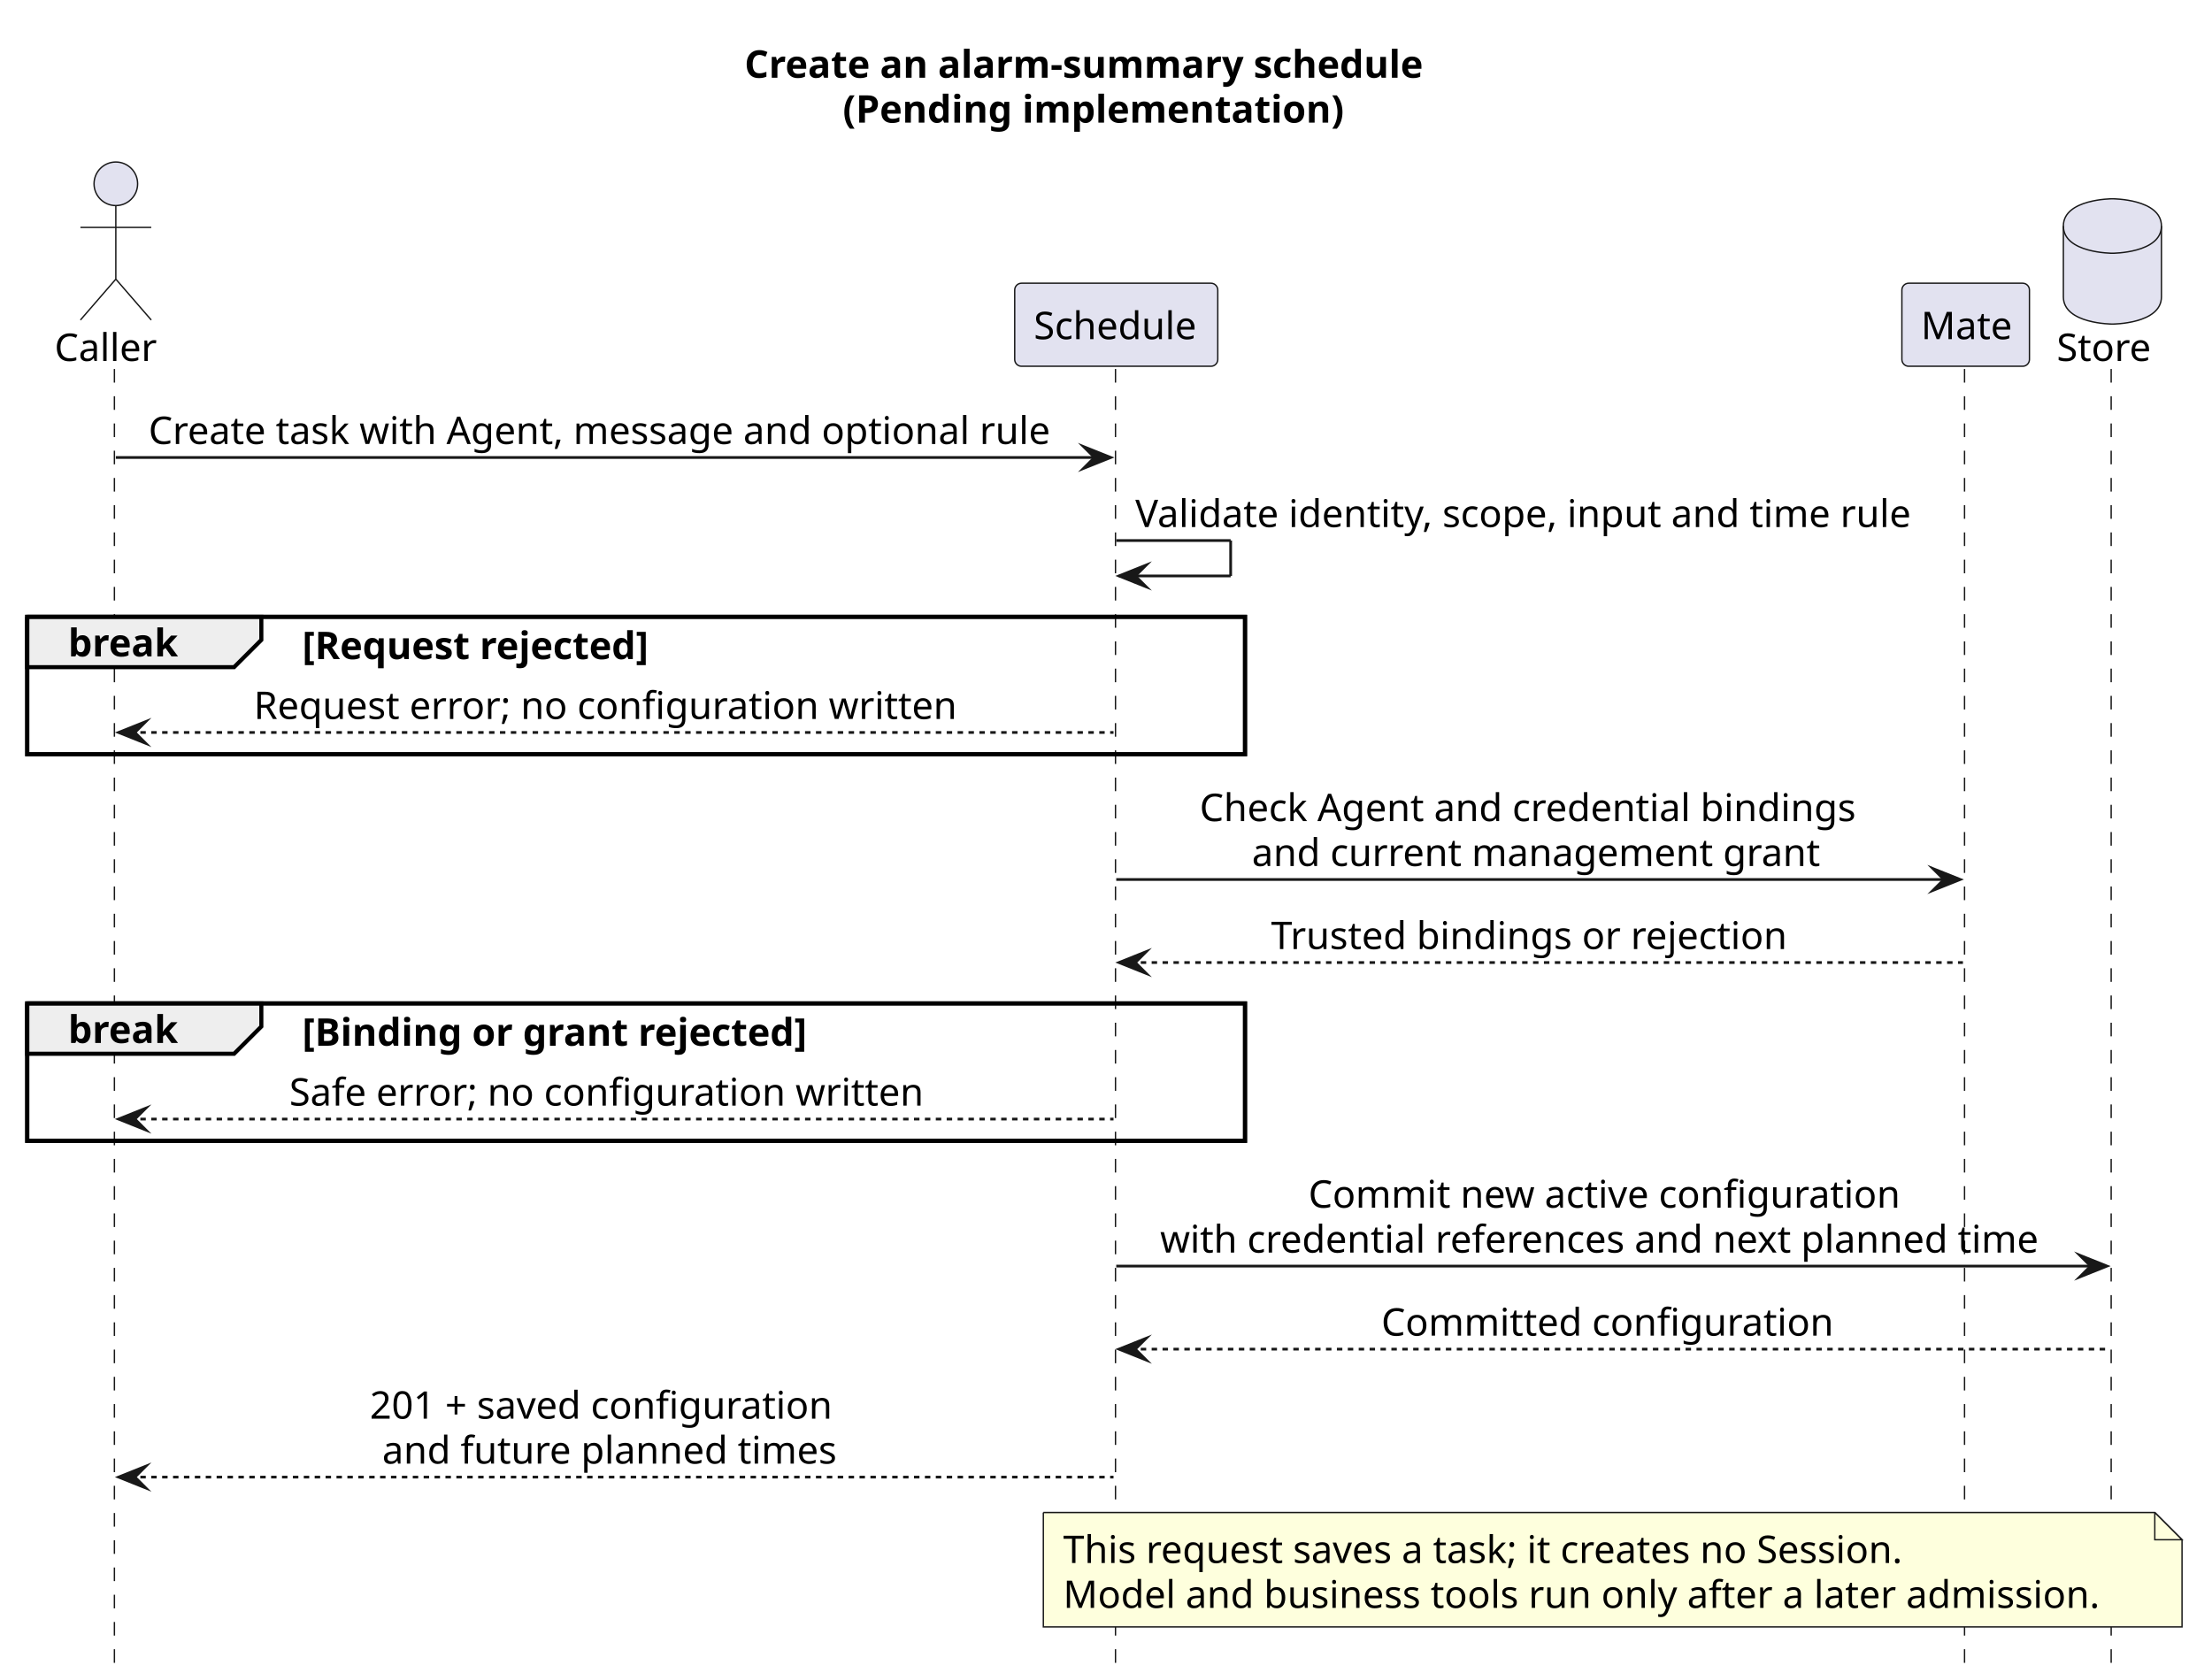
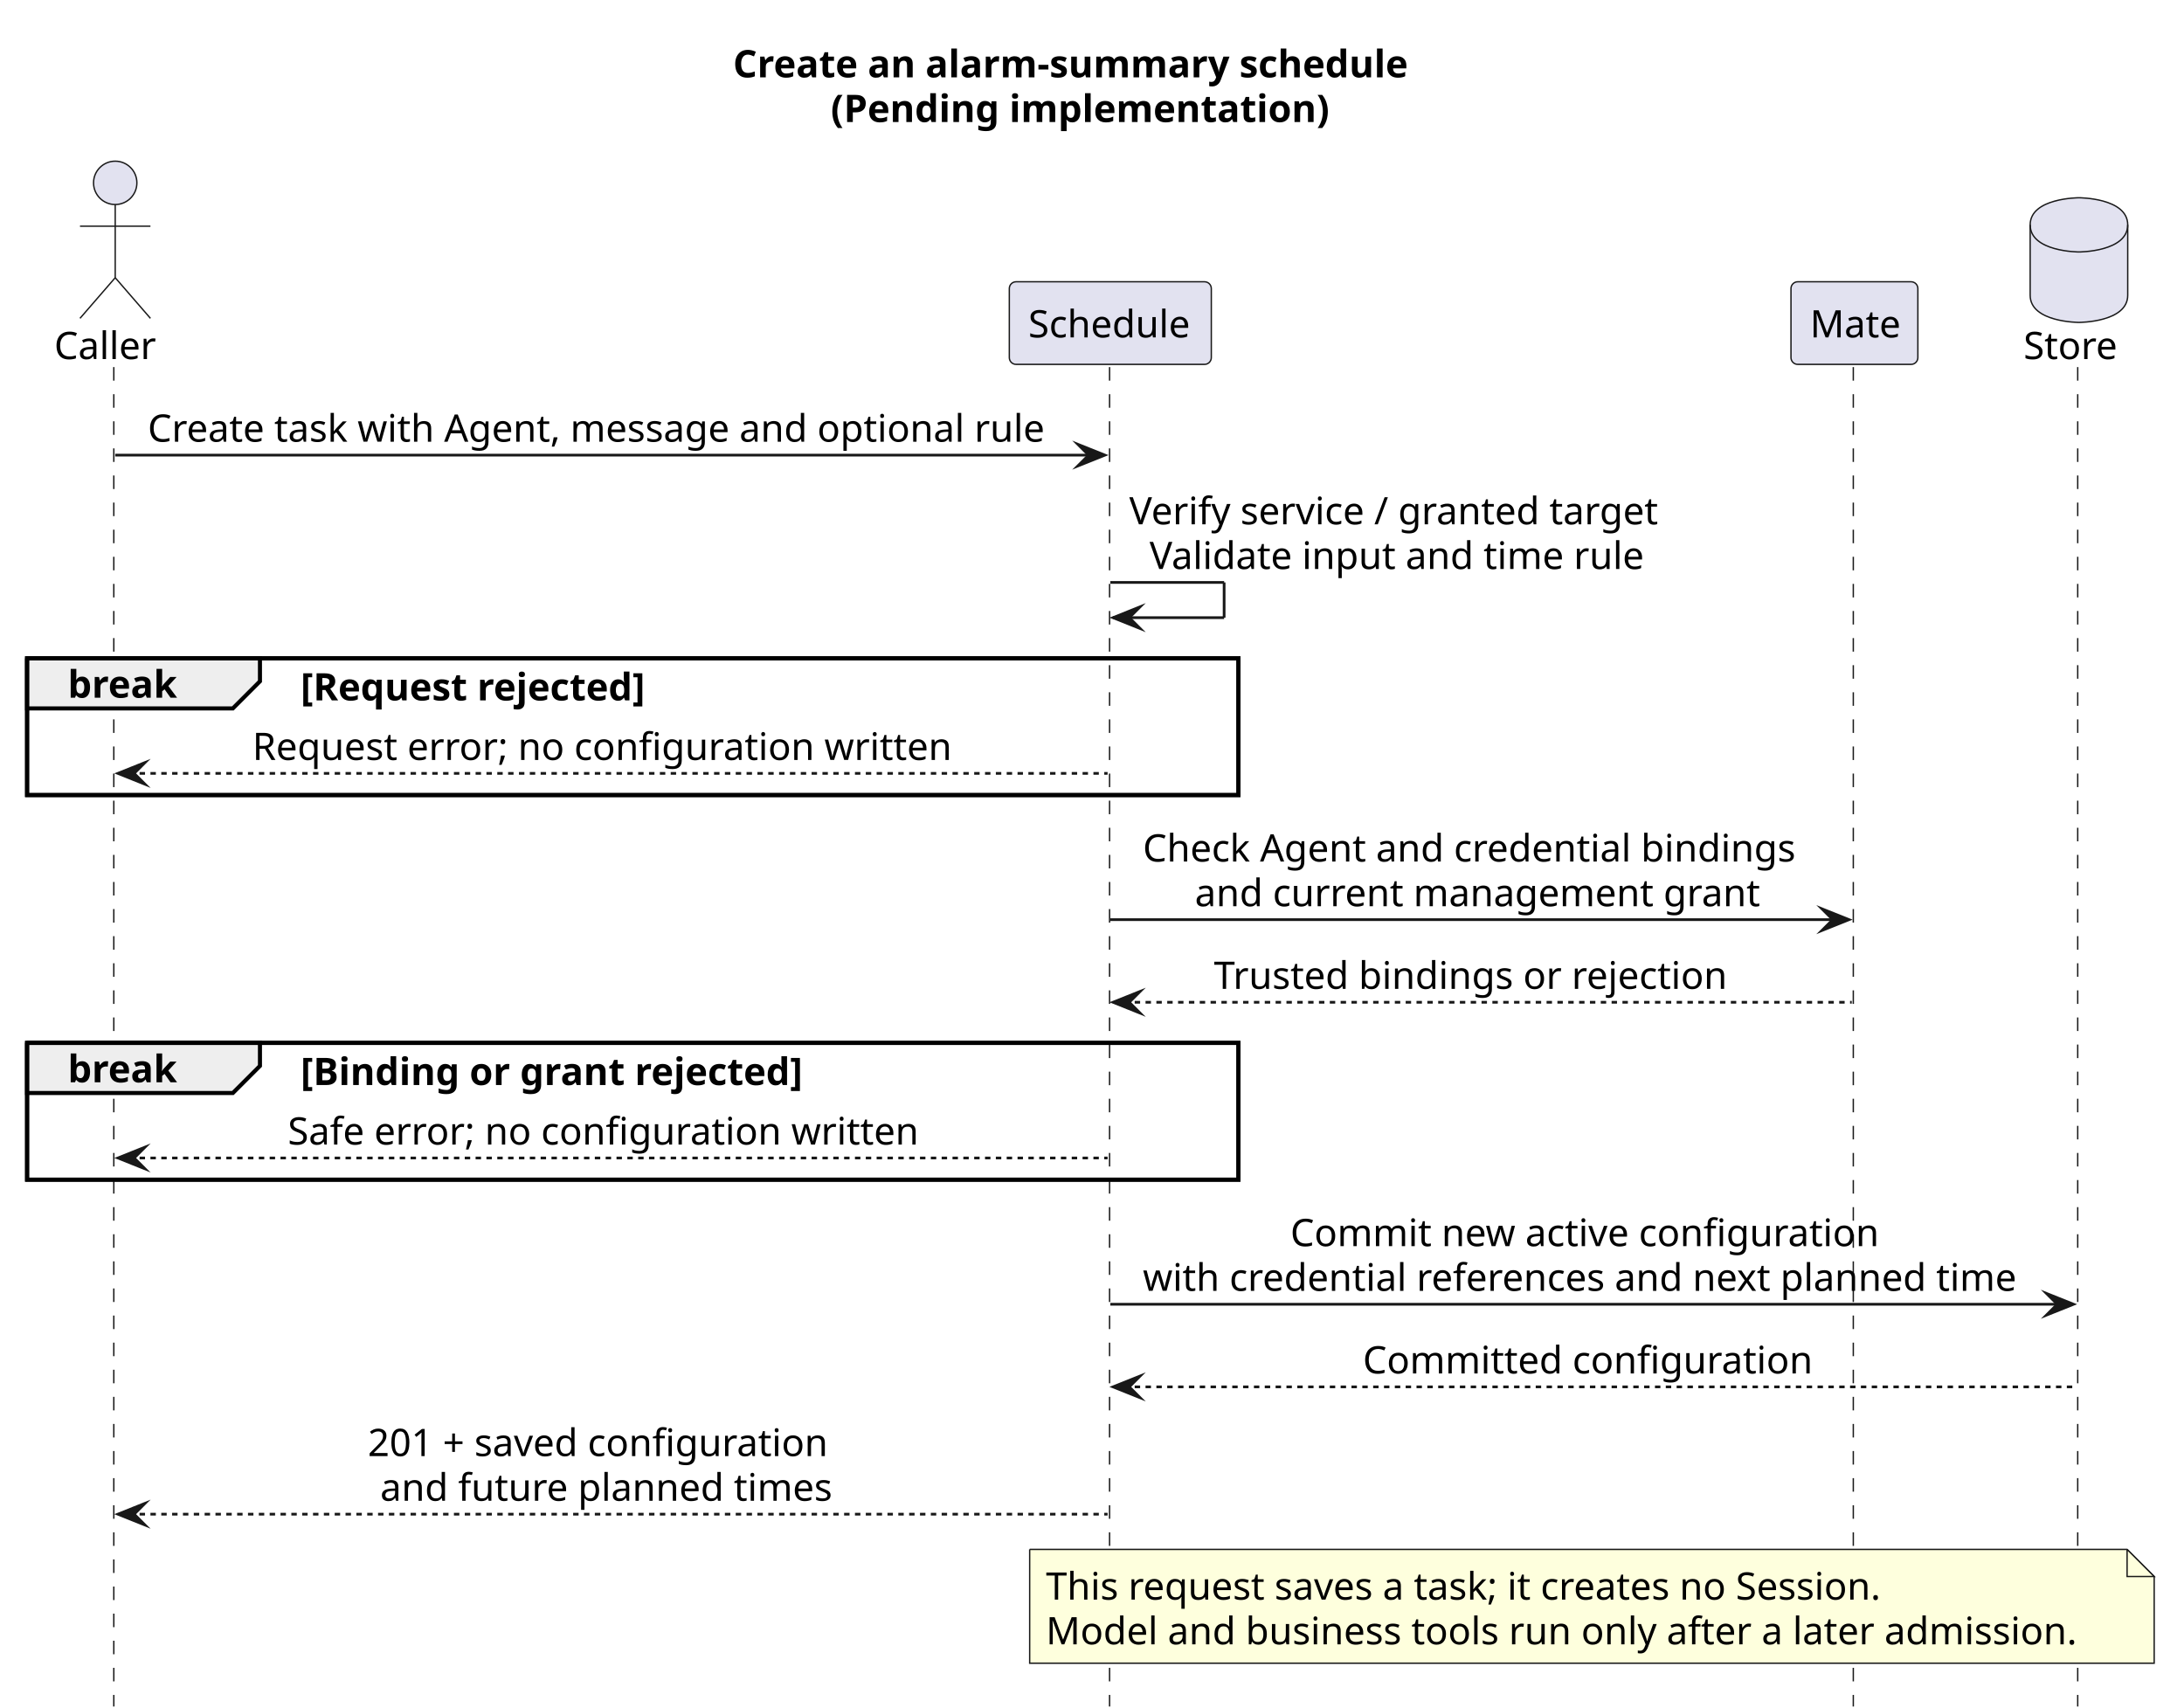
- <svg xmlns="http://www.w3.org/2000/svg" contentStyleType="text/css" data-diagram-type="SEQUENCE" height="614px" preserveAspectRatio="none" style="width:812px;height:614px;background:#FFFFFF;" version="1.1" viewBox="0 0 812 614" width="812px" zoomAndPan="magnify">
+ <svg xmlns="http://www.w3.org/2000/svg" contentStyleType="text/css" data-diagram-type="SEQUENCE" height="630px" preserveAspectRatio="none" style="width:806px;height:630px;background:#FFFFFF;" version="1.1" viewBox="0 0 806 630" width="806px" zoomAndPan="magnify">
  <defs />
  <g>
-     <g class="title" data-source-line="155">
-       <text fill="#000000" font-family="sans-serif" font-size="14" font-weight="700" lengthAdjust="spacing" textLength="258.822" x="273.291" y="28.535">Create an alarm-summary schedule</text>
-       <text fill="#000000" font-family="sans-serif" font-size="14" font-weight="700" lengthAdjust="spacing" textLength="186.635" x="309.385" y="45.023">(Pending implementation)</text>
+     <g class="title" data-source-line="157">
+       <text fill="#000000" font-family="sans-serif" font-size="14" font-weight="700" lengthAdjust="spacing" textLength="258.822" x="270.514" y="28.535">Create an alarm-summary schedule</text>
+       <text fill="#000000" font-family="sans-serif" font-size="14" font-weight="700" lengthAdjust="spacing" textLength="186.635" x="306.608" y="45.023">(Pending implementation)</text>
    </g>
-     <rect fill="none" height="50.465" style="stroke:#000000;stroke-width:1.5;" width="447.032" x="10" y="226.441" />
-     <rect fill="none" height="50.465" style="stroke:#000000;stroke-width:1.5;" width="447.032" x="10" y="368.371" />
-     <g class="participant-lifeline" data-entity-uid="part1" data-qualified-name="Caller" data-source-line="160" id="part1-lifeline">
+     <rect fill="none" height="50.465" style="stroke:#000000;stroke-width:1.5;" width="447.032" x="10" y="242.93" />
+     <rect fill="none" height="50.465" style="stroke:#000000;stroke-width:1.5;" width="447.032" x="10" y="384.859" />
+     <g class="participant-lifeline" data-entity-uid="part1" data-qualified-name="Caller" data-source-line="162" id="part1-lifeline">
      <g>
-         <rect fill="#000000" fill-opacity="0" height="477.789" width="8" x="38.52" y="135.465" />
-         <line style="stroke:#181818;stroke-width:0.5;stroke-dasharray:5,5;" x1="42" x2="42" y1="135.465" y2="613.254" />
+         <rect fill="#000000" fill-opacity="0" height="494.277" width="8" x="38.52" y="135.465" />
+         <line style="stroke:#181818;stroke-width:0.5;stroke-dasharray:5,5;" x1="42" x2="42" y1="135.465" y2="629.742" />
      </g>
    </g>
-     <g class="participant-lifeline" data-entity-uid="part2" data-qualified-name="Schedule" data-source-line="161" id="part2-lifeline">
+     <g class="participant-lifeline" data-entity-uid="part2" data-qualified-name="Schedule" data-source-line="163" id="part2-lifeline">
      <g>
-         <rect fill="#000000" fill-opacity="0" height="477.789" width="8" x="405.759" y="135.465" />
-         <line style="stroke:#181818;stroke-width:0.5;stroke-dasharray:5,5;" x1="409.486" x2="409.486" y1="135.465" y2="613.254" />
+         <rect fill="#000000" fill-opacity="0" height="494.277" width="8" x="405.759" y="135.465" />
+         <line style="stroke:#181818;stroke-width:0.5;stroke-dasharray:5,5;" x1="409.486" x2="409.486" y1="135.465" y2="629.742" />
      </g>
    </g>
-     <g class="participant-lifeline" data-entity-uid="part3" data-qualified-name="Mate" data-source-line="162" id="part3-lifeline">
+     <g class="participant-lifeline" data-entity-uid="part3" data-qualified-name="Mate" data-source-line="164" id="part3-lifeline">
      <g>
-         <rect fill="#000000" fill-opacity="0" height="477.789" width="8" x="717.574" y="135.465" />
-         <line style="stroke:#181818;stroke-width:0.5;stroke-dasharray:5,5;" x1="721.161" x2="721.161" y1="135.465" y2="613.254" />
+         <rect fill="#000000" fill-opacity="0" height="494.277" width="8" x="680.372" y="135.465" />
+         <line style="stroke:#181818;stroke-width:0.5;stroke-dasharray:5,5;" x1="683.958" x2="683.958" y1="135.465" y2="629.742" />
      </g>
    </g>
-     <g class="participant-lifeline" data-entity-uid="part4" data-qualified-name="Store" data-source-line="163" id="part4-lifeline">
+     <g class="participant-lifeline" data-entity-uid="part4" data-qualified-name="Store" data-source-line="165" id="part4-lifeline">
      <g>
-         <rect fill="#000000" fill-opacity="0" height="477.789" width="8" x="771.439" y="135.465" />
-         <line style="stroke:#181818;stroke-width:0.5;stroke-dasharray:5,5;" x1="774.987" x2="774.987" y1="135.465" y2="613.254" />
+         <rect fill="#000000" fill-opacity="0" height="494.277" width="8" x="763.23" y="135.465" />
+         <line style="stroke:#181818;stroke-width:0.5;stroke-dasharray:5,5;" x1="766.778" x2="766.778" y1="135.465" y2="629.742" />
      </g>
    </g>
-     <g class="participant participant-head" data-entity-uid="part1" data-qualified-name="Caller" data-source-line="160" id="part1-head">
+     <g class="participant participant-head" data-entity-uid="part1" data-qualified-name="Caller" data-source-line="162" id="part1-head">
      <text fill="#000000" font-family="sans-serif" font-size="14" lengthAdjust="spacing" textLength="39.04" x="20" y="132.512">Caller</text>
      <ellipse cx="42.52" cy="67.477" fill="#E2E2F0" rx="8" ry="8" style="stroke:#181818;stroke-width:0.5;" />
      <path d="M42.52,75.477 L42.52,102.477 M29.52,83.477 L55.52,83.477 M42.52,102.477 L29.52,117.477 M42.52,102.477 L55.52,117.477" fill="none" style="stroke:#181818;stroke-width:0.5;" />
    </g>
-     <g class="participant participant-head" data-entity-uid="part2" data-qualified-name="Schedule" data-source-line="161" id="part2-head">
+     <g class="participant participant-head" data-entity-uid="part2" data-qualified-name="Schedule" data-source-line="163" id="part2-head">
      <rect fill="#E2E2F0" height="30.488" rx="2.5" ry="2.5" style="stroke:#181818;stroke-width:0.5;" width="74.546" x="372.486" y="103.977" />
      <text fill="#000000" font-family="sans-serif" font-size="14" lengthAdjust="spacing" textLength="60.546" x="379.486" y="124.512">Schedule</text>
    </g>
-     <g class="participant participant-head" data-entity-uid="part3" data-qualified-name="Mate" data-source-line="162" id="part3-head">
-       <rect fill="#E2E2F0" height="30.488" rx="2.5" ry="2.5" style="stroke:#181818;stroke-width:0.5;" width="46.826" x="698.161" y="103.977" />
-       <text fill="#000000" font-family="sans-serif" font-size="14" lengthAdjust="spacing" textLength="32.826" x="705.161" y="124.512">Mate</text>
+     <g class="participant participant-head" data-entity-uid="part3" data-qualified-name="Mate" data-source-line="164" id="part3-head">
+       <rect fill="#E2E2F0" height="30.488" rx="2.5" ry="2.5" style="stroke:#181818;stroke-width:0.5;" width="46.826" x="660.958" y="103.977" />
+       <text fill="#000000" font-family="sans-serif" font-size="14" lengthAdjust="spacing" textLength="32.826" x="667.958" y="124.512">Mate</text>
    </g>
-     <g class="participant participant-head" data-entity-uid="part4" data-qualified-name="Store" data-source-line="163" id="part4-head">
-       <text fill="#000000" font-family="sans-serif" font-size="14" lengthAdjust="spacing" textLength="34.904" x="754.987" y="132.512">Store</text>
-       <path d="M757.439,82.977 C757.439,72.977 775.439,72.977 775.439,72.977 C775.439,72.977 793.439,72.977 793.439,82.977 L793.439,108.977 C793.439,118.977 775.439,118.977 775.439,118.977 C775.439,118.977 757.439,118.977 757.439,108.977 L757.439,82.977" fill="#E2E2F0" style="stroke:#181818;stroke-width:0.5;" />
-       <path d="M757.439,82.977 C757.439,92.977 775.439,92.977 775.439,92.977 C775.439,92.977 793.439,92.977 793.439,82.977" fill="none" style="stroke:#181818;stroke-width:0.5;" />
+     <g class="participant participant-head" data-entity-uid="part4" data-qualified-name="Store" data-source-line="165" id="part4-head">
+       <text fill="#000000" font-family="sans-serif" font-size="14" lengthAdjust="spacing" textLength="34.904" x="746.778" y="132.512">Store</text>
+       <path d="M749.23,82.977 C749.23,72.977 767.23,72.977 767.23,72.977 C767.23,72.977 785.23,72.977 785.23,82.977 L785.23,108.977 C785.23,118.977 767.23,118.977 767.23,118.977 C767.23,118.977 749.23,118.977 749.23,108.977 L749.23,82.977" fill="#E2E2F0" style="stroke:#181818;stroke-width:0.5;" />
+       <path d="M749.23,82.977 C749.23,92.977 767.23,92.977 767.23,92.977 C767.23,92.977 785.23,92.977 785.23,82.977" fill="none" style="stroke:#181818;stroke-width:0.5;" />
    </g>
-     <g class="message" data-entity-1="part1" data-entity-2="part2" data-source-line="164" id="msg1">
+     <g class="message" data-entity-1="part1" data-entity-2="part2" data-source-line="166" id="msg1">
      <polygon fill="#181818" points="397.759,163.953,407.759,167.953,397.759,171.953,401.759,167.953" style="stroke:#181818;stroke-width:1;stroke-linejoin:miter;stroke-miterlimit:10;" />
      <line style="stroke:#181818;stroke-width:1;" x1="42.52" x2="403.759" y1="167.953" y2="167.953" />
      <text fill="#000000" font-family="sans-serif" font-size="14" lengthAdjust="spacing" textLength="343.239" x="54.52" y="163">Create task with Agent, message and optional rule</text>
    </g>
-     <g class="message" data-entity-1="part2" data-entity-2="part2" data-source-line="165" id="msg2">
-       <line style="stroke:#181818;stroke-width:1;" x1="409.759" x2="451.759" y1="198.441" y2="198.441" />
-       <line style="stroke:#181818;stroke-width:1;" x1="451.759" x2="451.759" y1="198.441" y2="211.441" />
-       <line style="stroke:#181818;stroke-width:1;" x1="410.759" x2="451.759" y1="211.441" y2="211.441" />
-       <polygon fill="#181818" points="420.759,207.441,410.759,211.441,420.759,215.441,416.759,211.441" style="stroke:#181818;stroke-width:1;stroke-linejoin:miter;stroke-miterlimit:10;" />
-       <text fill="#000000" font-family="sans-serif" font-size="14" lengthAdjust="spacing" textLength="297.815" x="416.759" y="193.488">Validate identity, scope, input and time rule</text>
+     <g class="message" data-entity-1="part2" data-entity-2="part2" data-source-line="167" id="msg2">
+       <line style="stroke:#181818;stroke-width:1;" x1="409.759" x2="451.759" y1="214.93" y2="214.93" />
+       <line style="stroke:#181818;stroke-width:1;" x1="451.759" x2="451.759" y1="214.93" y2="227.93" />
+       <line style="stroke:#181818;stroke-width:1;" x1="410.759" x2="451.759" y1="227.93" y2="227.93" />
+       <polygon fill="#181818" points="420.759,223.93,410.759,227.93,420.759,231.93,416.759,227.93" style="stroke:#181818;stroke-width:1;stroke-linejoin:miter;stroke-miterlimit:10;" />
+       <text fill="#000000" font-family="sans-serif" font-size="14" lengthAdjust="spacing" textLength="204.367" x="416.759" y="193.488">Verify service / granted target</text>
+       <text fill="#000000" font-family="sans-serif" font-size="14" lengthAdjust="spacing" textLength="189.397" x="424.245" y="209.977">Validate input and time rule</text>
    </g>
-     <path d="M10,226.441 L95.934,226.441 L95.934,234.93 L85.934,244.93 L10,244.93 L10,226.441" fill="#EEEEEE" style="stroke:#000000;stroke-width:1.5;" />
-     <rect fill="none" height="50.465" style="stroke:#000000;stroke-width:1.5;" width="447.032" x="10" y="226.441" />
-     <text fill="#000000" font-family="sans-serif" font-size="14" font-weight="700" lengthAdjust="spacing" textLength="40.934" x="25" y="240.977">break</text>
-     <text fill="#000000" font-family="sans-serif" font-size="14" font-weight="700" lengthAdjust="spacing" textLength="131.154" x="110.934" y="241.977">[Request rejected]</text>
-     <g class="message" data-entity-1="part2" data-entity-2="part1" data-source-line="167" id="msg3">
-       <polygon fill="#181818" points="53.52,264.906,43.52,268.906,53.52,272.906,49.52,268.906" style="stroke:#181818;stroke-width:1;stroke-linejoin:miter;stroke-miterlimit:10;" />
-       <line style="stroke:#181818;stroke-width:1;stroke-dasharray:2,2;" x1="47.52" x2="408.759" y1="268.906" y2="268.906" />
-       <text fill="#000000" font-family="sans-serif" font-size="14" lengthAdjust="spacing" textLength="265.973" x="93.153" y="263.953">Request error; no configuration written</text>
+     <path d="M10,242.93 L95.934,242.93 L95.934,251.418 L85.934,261.418 L10,261.418 L10,242.93" fill="#EEEEEE" style="stroke:#000000;stroke-width:1.5;" />
+     <rect fill="none" height="50.465" style="stroke:#000000;stroke-width:1.5;" width="447.032" x="10" y="242.93" />
+     <text fill="#000000" font-family="sans-serif" font-size="14" font-weight="700" lengthAdjust="spacing" textLength="40.934" x="25" y="257.465">break</text>
+     <text fill="#000000" font-family="sans-serif" font-size="14" font-weight="700" lengthAdjust="spacing" textLength="131.154" x="110.934" y="258.465">[Request rejected]</text>
+     <g class="message" data-entity-1="part2" data-entity-2="part1" data-source-line="169" id="msg3">
+       <polygon fill="#181818" points="53.52,281.394,43.52,285.394,53.52,289.394,49.52,285.394" style="stroke:#181818;stroke-width:1;stroke-linejoin:miter;stroke-miterlimit:10;" />
+       <line style="stroke:#181818;stroke-width:1;stroke-dasharray:2,2;" x1="47.52" x2="408.759" y1="285.394" y2="285.394" />
+       <text fill="#000000" font-family="sans-serif" font-size="14" lengthAdjust="spacing" textLength="265.973" x="93.153" y="280.441">Request error; no configuration written</text>
    </g>
-     <g class="message" data-entity-1="part2" data-entity-2="part3" data-source-line="169" id="msg4">
-       <polygon fill="#181818" points="709.574,318.883,719.574,322.883,709.574,326.883,713.574,322.883" style="stroke:#181818;stroke-width:1;stroke-linejoin:miter;stroke-miterlimit:10;" />
-       <line style="stroke:#181818;stroke-width:1;" x1="409.759" x2="715.574" y1="322.883" y2="322.883" />
-       <text fill="#000000" font-family="sans-serif" font-size="14" lengthAdjust="spacing" textLength="250.612" x="440.36" y="301.441">Check Agent and credential bindings</text>
-       <text fill="#000000" font-family="sans-serif" font-size="14" lengthAdjust="spacing" textLength="212.222" x="459.556" y="317.93">and current management grant</text>
+     <g class="message" data-entity-1="part2" data-entity-2="part3" data-source-line="171" id="msg4">
+       <polygon fill="#181818" points="672.372,335.371,682.372,339.371,672.372,343.371,676.372,339.371" style="stroke:#181818;stroke-width:1;stroke-linejoin:miter;stroke-miterlimit:10;" />
+       <line style="stroke:#181818;stroke-width:1;" x1="409.759" x2="678.372" y1="339.371" y2="339.371" />
+       <text fill="#000000" font-family="sans-serif" font-size="14" lengthAdjust="spacing" textLength="250.612" x="421.759" y="317.93">Check Agent and credential bindings</text>
+       <text fill="#000000" font-family="sans-serif" font-size="14" lengthAdjust="spacing" textLength="212.222" x="440.955" y="334.418">and current management grant</text>
    </g>
-     <g class="message" data-entity-1="part3" data-entity-2="part2" data-source-line="170" id="msg5">
-       <polygon fill="#181818" points="420.759,349.371,410.759,353.371,420.759,357.371,416.759,353.371" style="stroke:#181818;stroke-width:1;stroke-linejoin:miter;stroke-miterlimit:10;" />
-       <line style="stroke:#181818;stroke-width:1;stroke-dasharray:2,2;" x1="414.759" x2="720.574" y1="353.371" y2="353.371" />
-       <text fill="#000000" font-family="sans-serif" font-size="14" lengthAdjust="spacing" textLength="198.16" x="466.586" y="348.418">Trusted bindings or rejection</text>
+     <g class="message" data-entity-1="part3" data-entity-2="part2" data-source-line="172" id="msg5">
+       <polygon fill="#181818" points="420.759,365.859,410.759,369.859,420.759,373.859,416.759,369.859" style="stroke:#181818;stroke-width:1;stroke-linejoin:miter;stroke-miterlimit:10;" />
+       <line style="stroke:#181818;stroke-width:1;stroke-dasharray:2,2;" x1="414.759" x2="683.372" y1="369.859" y2="369.859" />
+       <text fill="#000000" font-family="sans-serif" font-size="14" lengthAdjust="spacing" textLength="198.16" x="447.985" y="364.906">Trusted bindings or rejection</text>
    </g>
-     <path d="M10,368.371 L95.934,368.371 L95.934,376.859 L85.934,386.859 L10,386.859 L10,368.371" fill="#EEEEEE" style="stroke:#000000;stroke-width:1.5;" />
-     <rect fill="none" height="50.465" style="stroke:#000000;stroke-width:1.5;" width="447.032" x="10" y="368.371" />
-     <text fill="#000000" font-family="sans-serif" font-size="14" font-weight="700" lengthAdjust="spacing" textLength="40.934" x="25" y="382.906">break</text>
-     <text fill="#000000" font-family="sans-serif" font-size="14" font-weight="700" lengthAdjust="spacing" textLength="191.085" x="110.934" y="383.906">[Binding or grant rejected]</text>
-     <g class="message" data-entity-1="part2" data-entity-2="part1" data-source-line="172" id="msg6">
-       <polygon fill="#181818" points="53.52,406.836,43.52,410.836,53.52,414.836,49.52,410.836" style="stroke:#181818;stroke-width:1;stroke-linejoin:miter;stroke-miterlimit:10;" />
-       <line style="stroke:#181818;stroke-width:1;stroke-dasharray:2,2;" x1="47.52" x2="408.759" y1="410.836" y2="410.836" />
-       <text fill="#000000" font-family="sans-serif" font-size="14" lengthAdjust="spacing" textLength="239.866" x="106.207" y="405.883">Safe error; no configuration written</text>
+     <path d="M10,384.859 L95.934,384.859 L95.934,393.348 L85.934,403.348 L10,403.348 L10,384.859" fill="#EEEEEE" style="stroke:#000000;stroke-width:1.5;" />
+     <rect fill="none" height="50.465" style="stroke:#000000;stroke-width:1.5;" width="447.032" x="10" y="384.859" />
+     <text fill="#000000" font-family="sans-serif" font-size="14" font-weight="700" lengthAdjust="spacing" textLength="40.934" x="25" y="399.394">break</text>
+     <text fill="#000000" font-family="sans-serif" font-size="14" font-weight="700" lengthAdjust="spacing" textLength="191.085" x="110.934" y="400.394">[Binding or grant rejected]</text>
+     <g class="message" data-entity-1="part2" data-entity-2="part1" data-source-line="174" id="msg6">
+       <polygon fill="#181818" points="53.52,423.324,43.52,427.324,53.52,431.324,49.52,427.324" style="stroke:#181818;stroke-width:1;stroke-linejoin:miter;stroke-miterlimit:10;" />
+       <line style="stroke:#181818;stroke-width:1;stroke-dasharray:2,2;" x1="47.52" x2="408.759" y1="427.324" y2="427.324" />
+       <text fill="#000000" font-family="sans-serif" font-size="14" lengthAdjust="spacing" textLength="239.866" x="106.207" y="422.371">Safe error; no configuration written</text>
    </g>
-     <g class="message" data-entity-1="part2" data-entity-2="part4" data-source-line="174" id="msg7">
-       <polygon fill="#181818" points="763.439,460.812,773.439,464.812,763.439,468.812,767.439,464.812" style="stroke:#181818;stroke-width:1;stroke-linejoin:miter;stroke-miterlimit:10;" />
-       <line style="stroke:#181818;stroke-width:1;" x1="409.759" x2="769.439" y1="464.812" y2="464.812" />
-       <text fill="#000000" font-family="sans-serif" font-size="14" lengthAdjust="spacing" textLength="224.608" x="480.295" y="443.371">Commit new active configuration</text>
-       <text fill="#000000" font-family="sans-serif" font-size="14" lengthAdjust="spacing" textLength="333.471" x="425.864" y="459.859">with credential references and next planned time</text>
+     <g class="message" data-entity-1="part2" data-entity-2="part4" data-source-line="176" id="msg7">
+       <polygon fill="#181818" points="755.23,477.301,765.23,481.301,755.23,485.301,759.23,481.301" style="stroke:#181818;stroke-width:1;stroke-linejoin:miter;stroke-miterlimit:10;" />
+       <line style="stroke:#181818;stroke-width:1;" x1="409.759" x2="761.23" y1="481.301" y2="481.301" />
+       <text fill="#000000" font-family="sans-serif" font-size="14" lengthAdjust="spacing" textLength="224.608" x="476.19" y="459.859">Commit new active configuration</text>
+       <text fill="#000000" font-family="sans-serif" font-size="14" lengthAdjust="spacing" textLength="333.471" x="421.759" y="476.348">with credential references and next planned time</text>
    </g>
-     <g class="message" data-entity-1="part4" data-entity-2="part2" data-source-line="175" id="msg8">
-       <polygon fill="#181818" points="420.759,491.301,410.759,495.301,420.759,499.301,416.759,495.301" style="stroke:#181818;stroke-width:1;stroke-linejoin:miter;stroke-miterlimit:10;" />
-       <line style="stroke:#181818;stroke-width:1;stroke-dasharray:2,2;" x1="414.759" x2="774.439" y1="495.301" y2="495.301" />
-       <text fill="#000000" font-family="sans-serif" font-size="14" lengthAdjust="spacing" textLength="171.09" x="507.054" y="490.348">Committed configuration</text>
+     <g class="message" data-entity-1="part4" data-entity-2="part2" data-source-line="177" id="msg8">
+       <polygon fill="#181818" points="420.759,507.789,410.759,511.789,420.759,515.789,416.759,511.789" style="stroke:#181818;stroke-width:1;stroke-linejoin:miter;stroke-miterlimit:10;" />
+       <line style="stroke:#181818;stroke-width:1;stroke-dasharray:2,2;" x1="414.759" x2="766.23" y1="511.789" y2="511.789" />
+       <text fill="#000000" font-family="sans-serif" font-size="14" lengthAdjust="spacing" textLength="171.09" x="502.95" y="506.836">Committed configuration</text>
    </g>
-     <g class="message" data-entity-1="part2" data-entity-2="part1" data-source-line="176" id="msg9">
-       <polygon fill="#181818" points="53.52,538.277,43.52,542.277,53.52,546.277,49.52,542.277" style="stroke:#181818;stroke-width:1;stroke-linejoin:miter;stroke-miterlimit:10;" />
-       <line style="stroke:#181818;stroke-width:1;stroke-dasharray:2,2;" x1="47.52" x2="408.759" y1="542.277" y2="542.277" />
-       <text fill="#000000" font-family="sans-serif" font-size="14" lengthAdjust="spacing" textLength="180.804" x="135.738" y="520.836">201 + saved configuration</text>
-       <text fill="#000000" font-family="sans-serif" font-size="14" lengthAdjust="spacing" textLength="171.678" x="140.301" y="537.324">and future planned times</text>
+     <g class="message" data-entity-1="part2" data-entity-2="part1" data-source-line="178" id="msg9">
+       <polygon fill="#181818" points="53.52,554.766,43.52,558.766,53.52,562.766,49.52,558.766" style="stroke:#181818;stroke-width:1;stroke-linejoin:miter;stroke-miterlimit:10;" />
+       <line style="stroke:#181818;stroke-width:1;stroke-dasharray:2,2;" x1="47.52" x2="408.759" y1="558.766" y2="558.766" />
+       <text fill="#000000" font-family="sans-serif" font-size="14" lengthAdjust="spacing" textLength="180.804" x="135.738" y="537.324">201 + saved configuration</text>
+       <text fill="#000000" font-family="sans-serif" font-size="14" lengthAdjust="spacing" textLength="171.678" x="140.301" y="553.812">and future planned times</text>
    </g>
-     <path d="M383,555.277 L383,597.277 L801,597.277 L801,565.277 L791,555.277 L383,555.277" fill="#FEFFDD" style="stroke:#181818;stroke-width:0.5;" />
-     <path d="M791,555.277 L791,565.277 L801,565.277 L791,555.277" fill="#FEFFDD" style="stroke:#181818;stroke-width:0.5;" />
-     <text fill="#000000" font-family="sans-serif" font-size="14" lengthAdjust="spacing" textLength="323.415" x="390.277" y="573.812">This request saves a task; it creates no Session.</text>
-     <text fill="#000000" font-family="sans-serif" font-size="14" lengthAdjust="spacing" textLength="394.851" x="390.277" y="590.301">Model and business tools run only after a later admission.</text>
+     <path d="M380,571.766 L380,613.766 L795,613.766 L795,581.766 L785,571.766 L380,571.766" fill="#FEFFDD" style="stroke:#181818;stroke-width:0.5;" />
+     <path d="M785,571.766 L785,581.766 L795,581.766 L785,571.766" fill="#FEFFDD" style="stroke:#181818;stroke-width:0.5;" />
+     <text fill="#000000" font-family="sans-serif" font-size="14" lengthAdjust="spacing" textLength="323.415" x="386" y="590.301">This request saves a task; it creates no Session.</text>
+     <text fill="#000000" font-family="sans-serif" font-size="14" lengthAdjust="spacing" textLength="394.851" x="386" y="606.789">Model and business tools run only after a later admission.</text>
  </g>
</svg>
